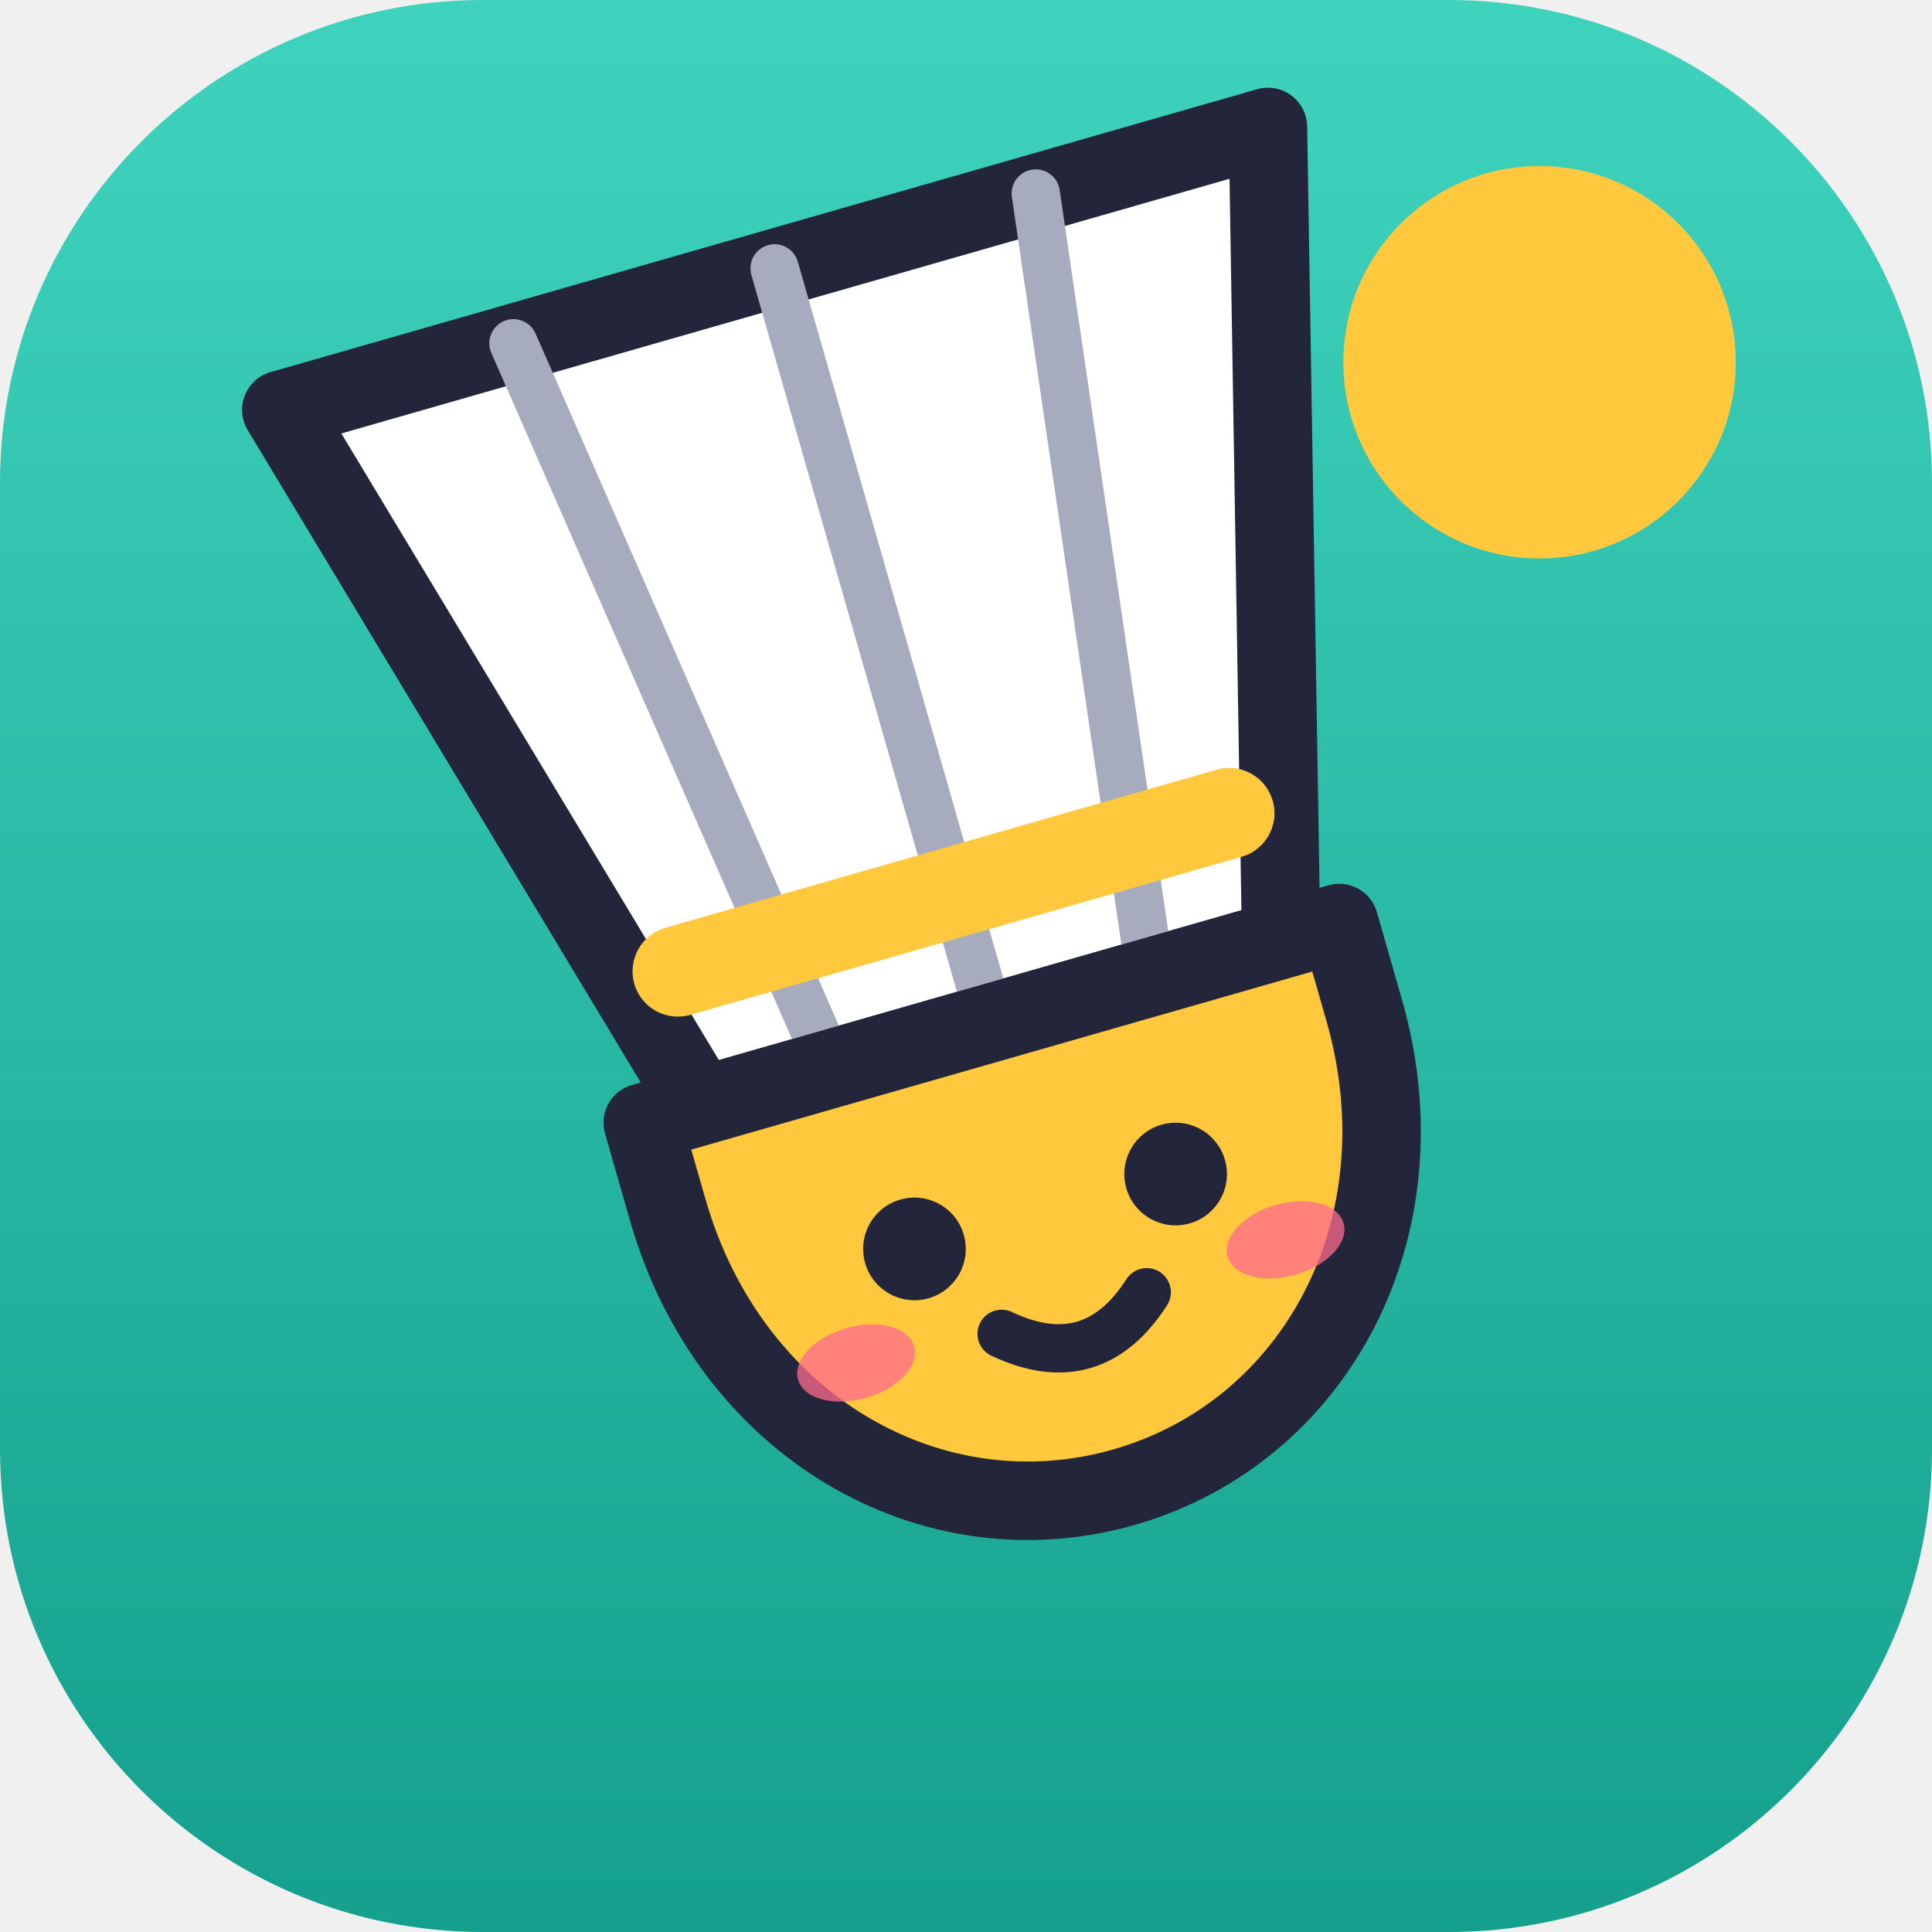
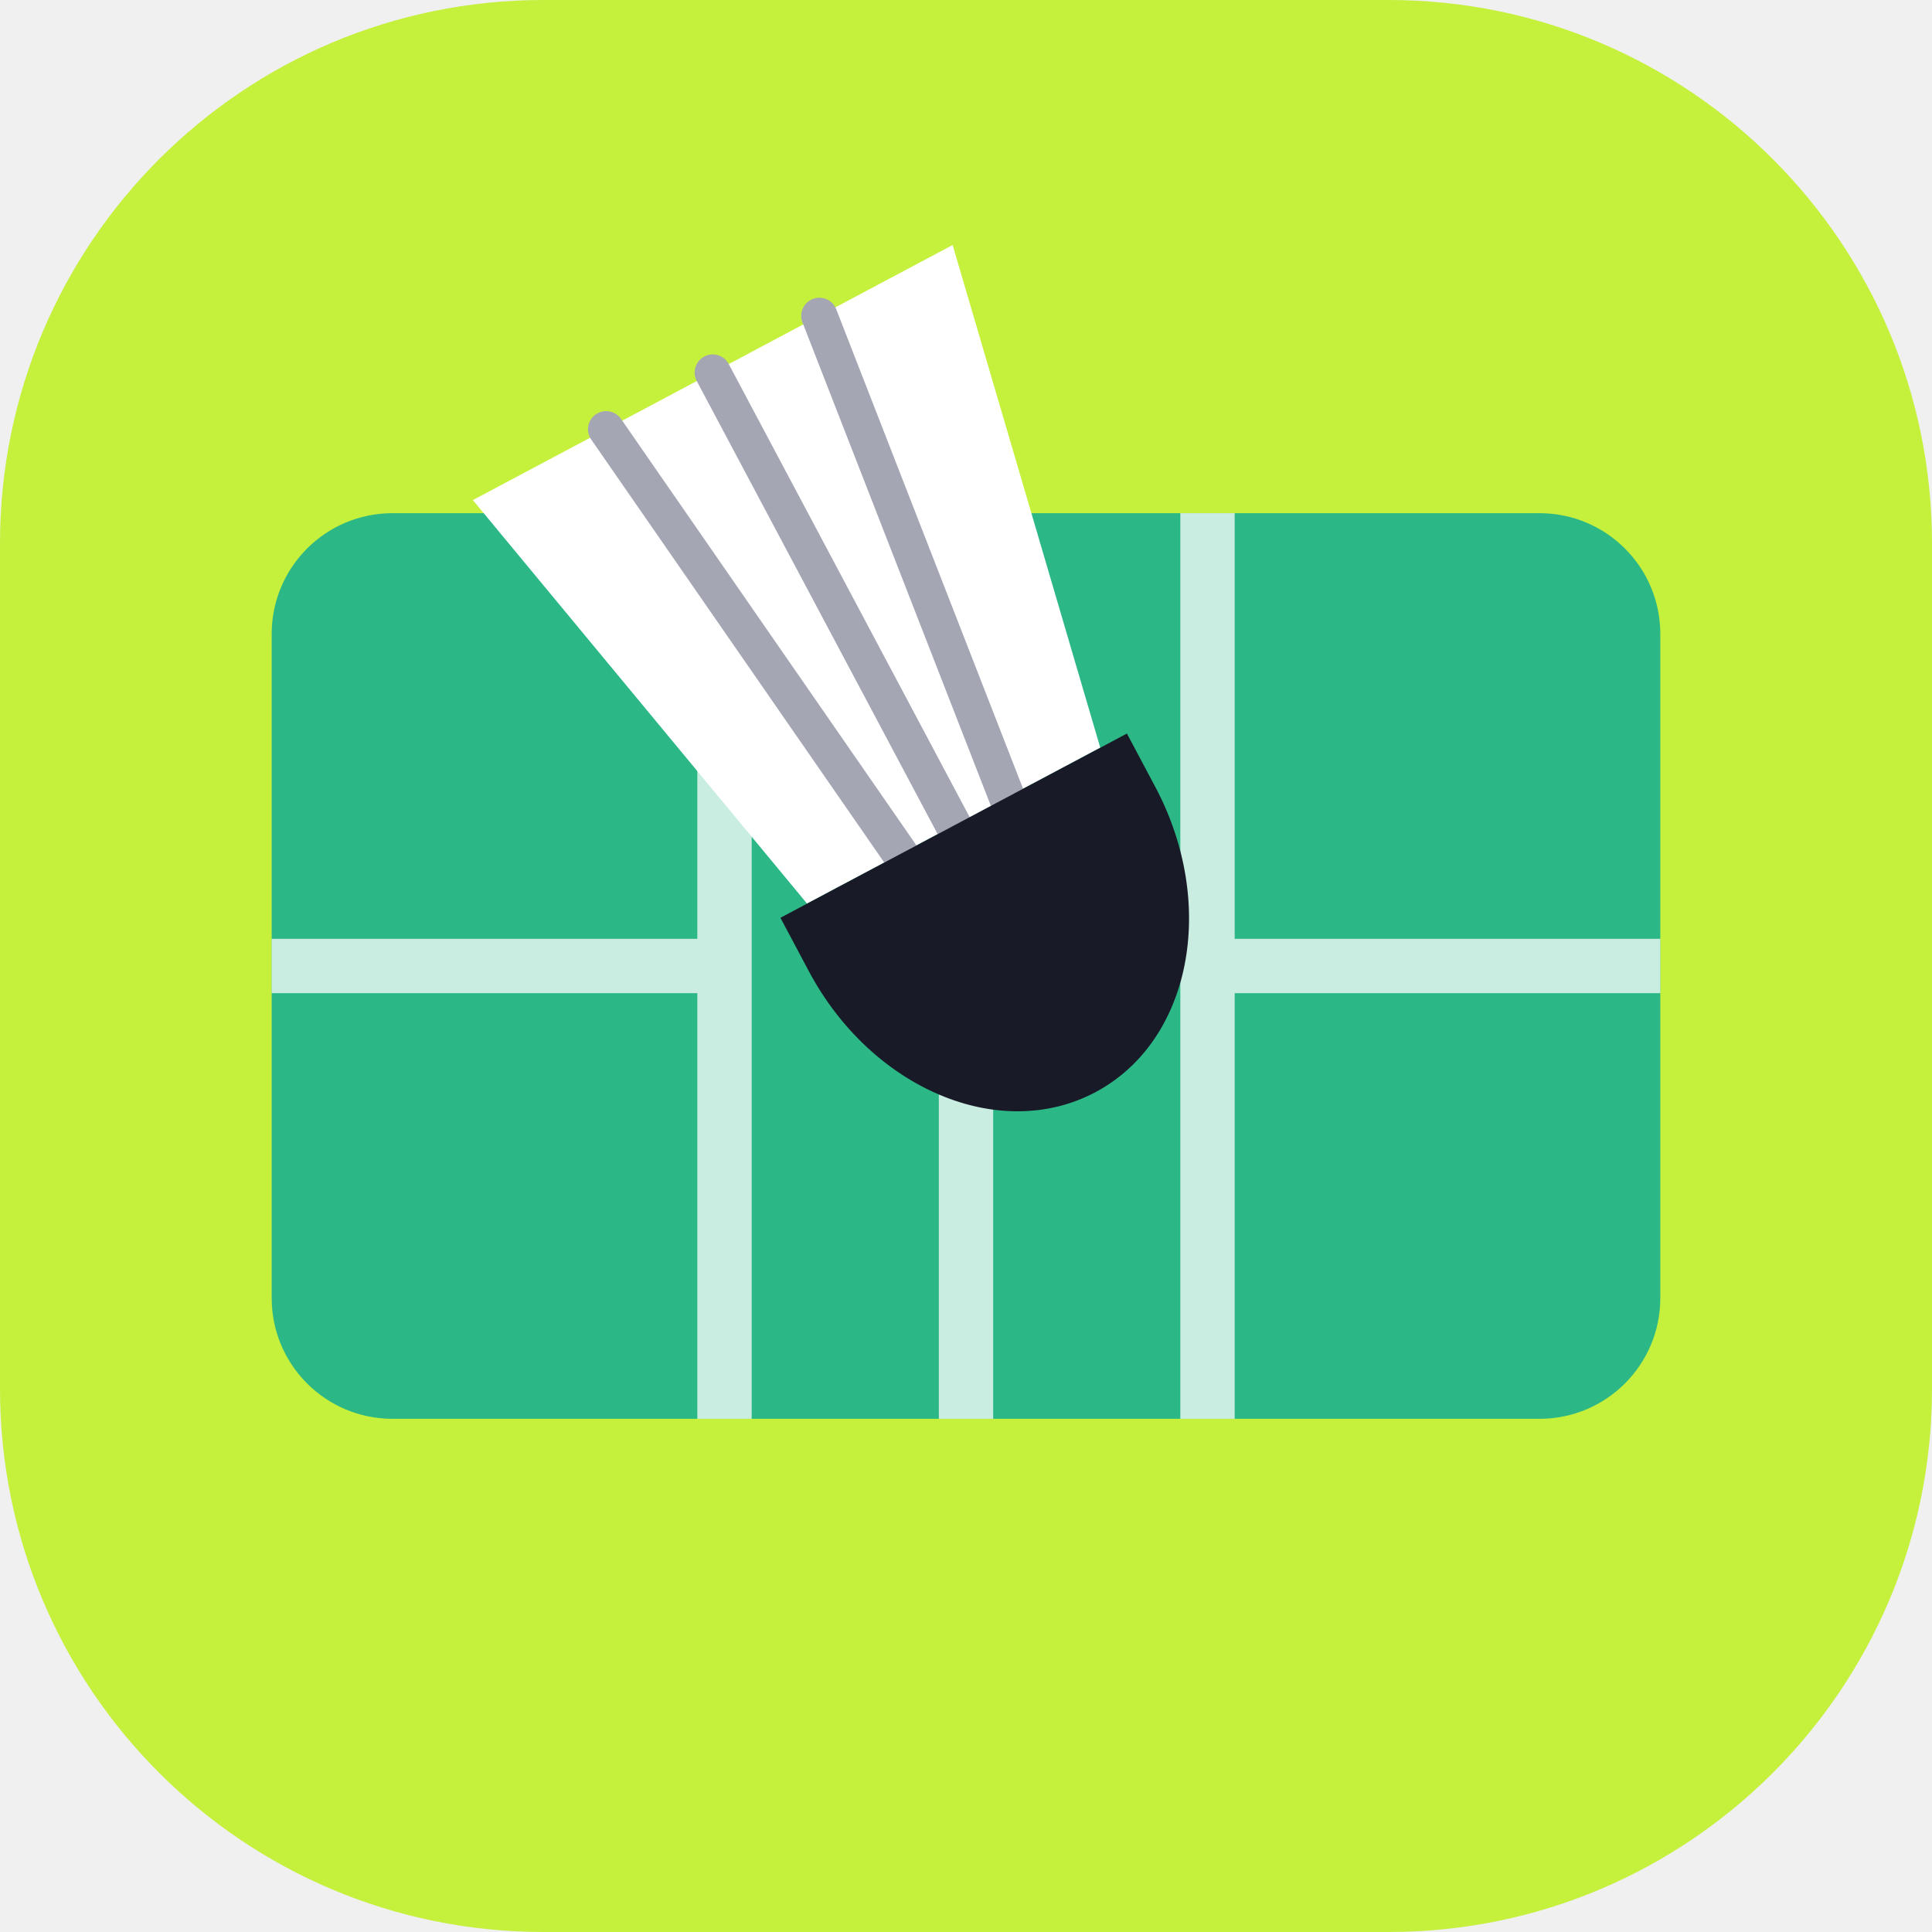
<svg xmlns="http://www.w3.org/2000/svg" viewBox="0 0 64 64" width="64" height="64">
-   <defs>
-     <linearGradient id="kq-bg" x1="0" y1="0" x2="0" y2="1">
-       <stop offset="0" stop-color="#3fd3bd" />
-       <stop offset="1" stop-color="#14a08c" />
-     </linearGradient>
-   </defs>
-   <rect width="64" height="64" rx="16" fill="url(#kq-bg)" />
-   <circle cx="51" cy="12" r="6.5" fill="#ffc83d" />
-   <g transform="rotate(-16 32 31)">
-     <path d="M15 8 H49 L42 34 H22 Z" fill="#ffffff" stroke="#23263b" stroke-width="2.6" stroke-linejoin="round" />
-     <path d="M23 8 L26.5 34 M32 8 V34 M41 8 L37.5 34" stroke="#a7abbe" stroke-width="1.6" stroke-linecap="round" />
-     <path d="M22.5 29.5 H41.5" stroke="#ffc83d" stroke-width="3" stroke-linecap="round" />
-     <path d="M20 34 H44 V37 C44 44.5 38.6 50 32 50 C25.4 50 20 44.5 20 37 Z" fill="#ffc83d" stroke="#23263b" stroke-width="2.6" stroke-linejoin="round" />
-     <circle cx="27.5" cy="40.5" r="1.7" fill="#23263b" />
-     <circle cx="36.5" cy="40.5" r="1.7" fill="#23263b" />
-     <path d="M29.5 44 Q32 46.2 34.5 44" fill="none" stroke="#23263b" stroke-width="1.6" stroke-linecap="round" />
-     <ellipse cx="24.6" cy="43.6" rx="2" ry="1.2" fill="#ff6a8e" opacity=".75" />
-     <ellipse cx="39.4" cy="43.6" rx="2" ry="1.2" fill="#ff6a8e" opacity=".75" />
+   <rect width="64" height="64" rx="18" fill="#c5f03c" />
+   <rect x="9" y="17" width="46" height="30" rx="4" fill="#2bb886" />
+   <path d="M32 17 V47 M9 32 H24 M40 32 H55 M24 17 V47 M40 17 V47" stroke="#ffffff" stroke-width="1.8" stroke-opacity=".75" />
+   <g transform="rotate(-28 33 30)">
+     <path d="M24 10 H42 L38.5 27 H27.5 Z" fill="#ffffff" />
+     <path d="M29 10 L31 27 M33 10 V27 M37 10 L35 27" stroke="#a4a6b4" stroke-width="1.2" stroke-linecap="round" />
+     <path d="M26.5 27 H39.5 V29 C39.5 33.4 36.6 37 33 37 C29.4 37 26.5 33.4 26.5 29 Z" fill="#191a28" />
  </g>
</svg>
